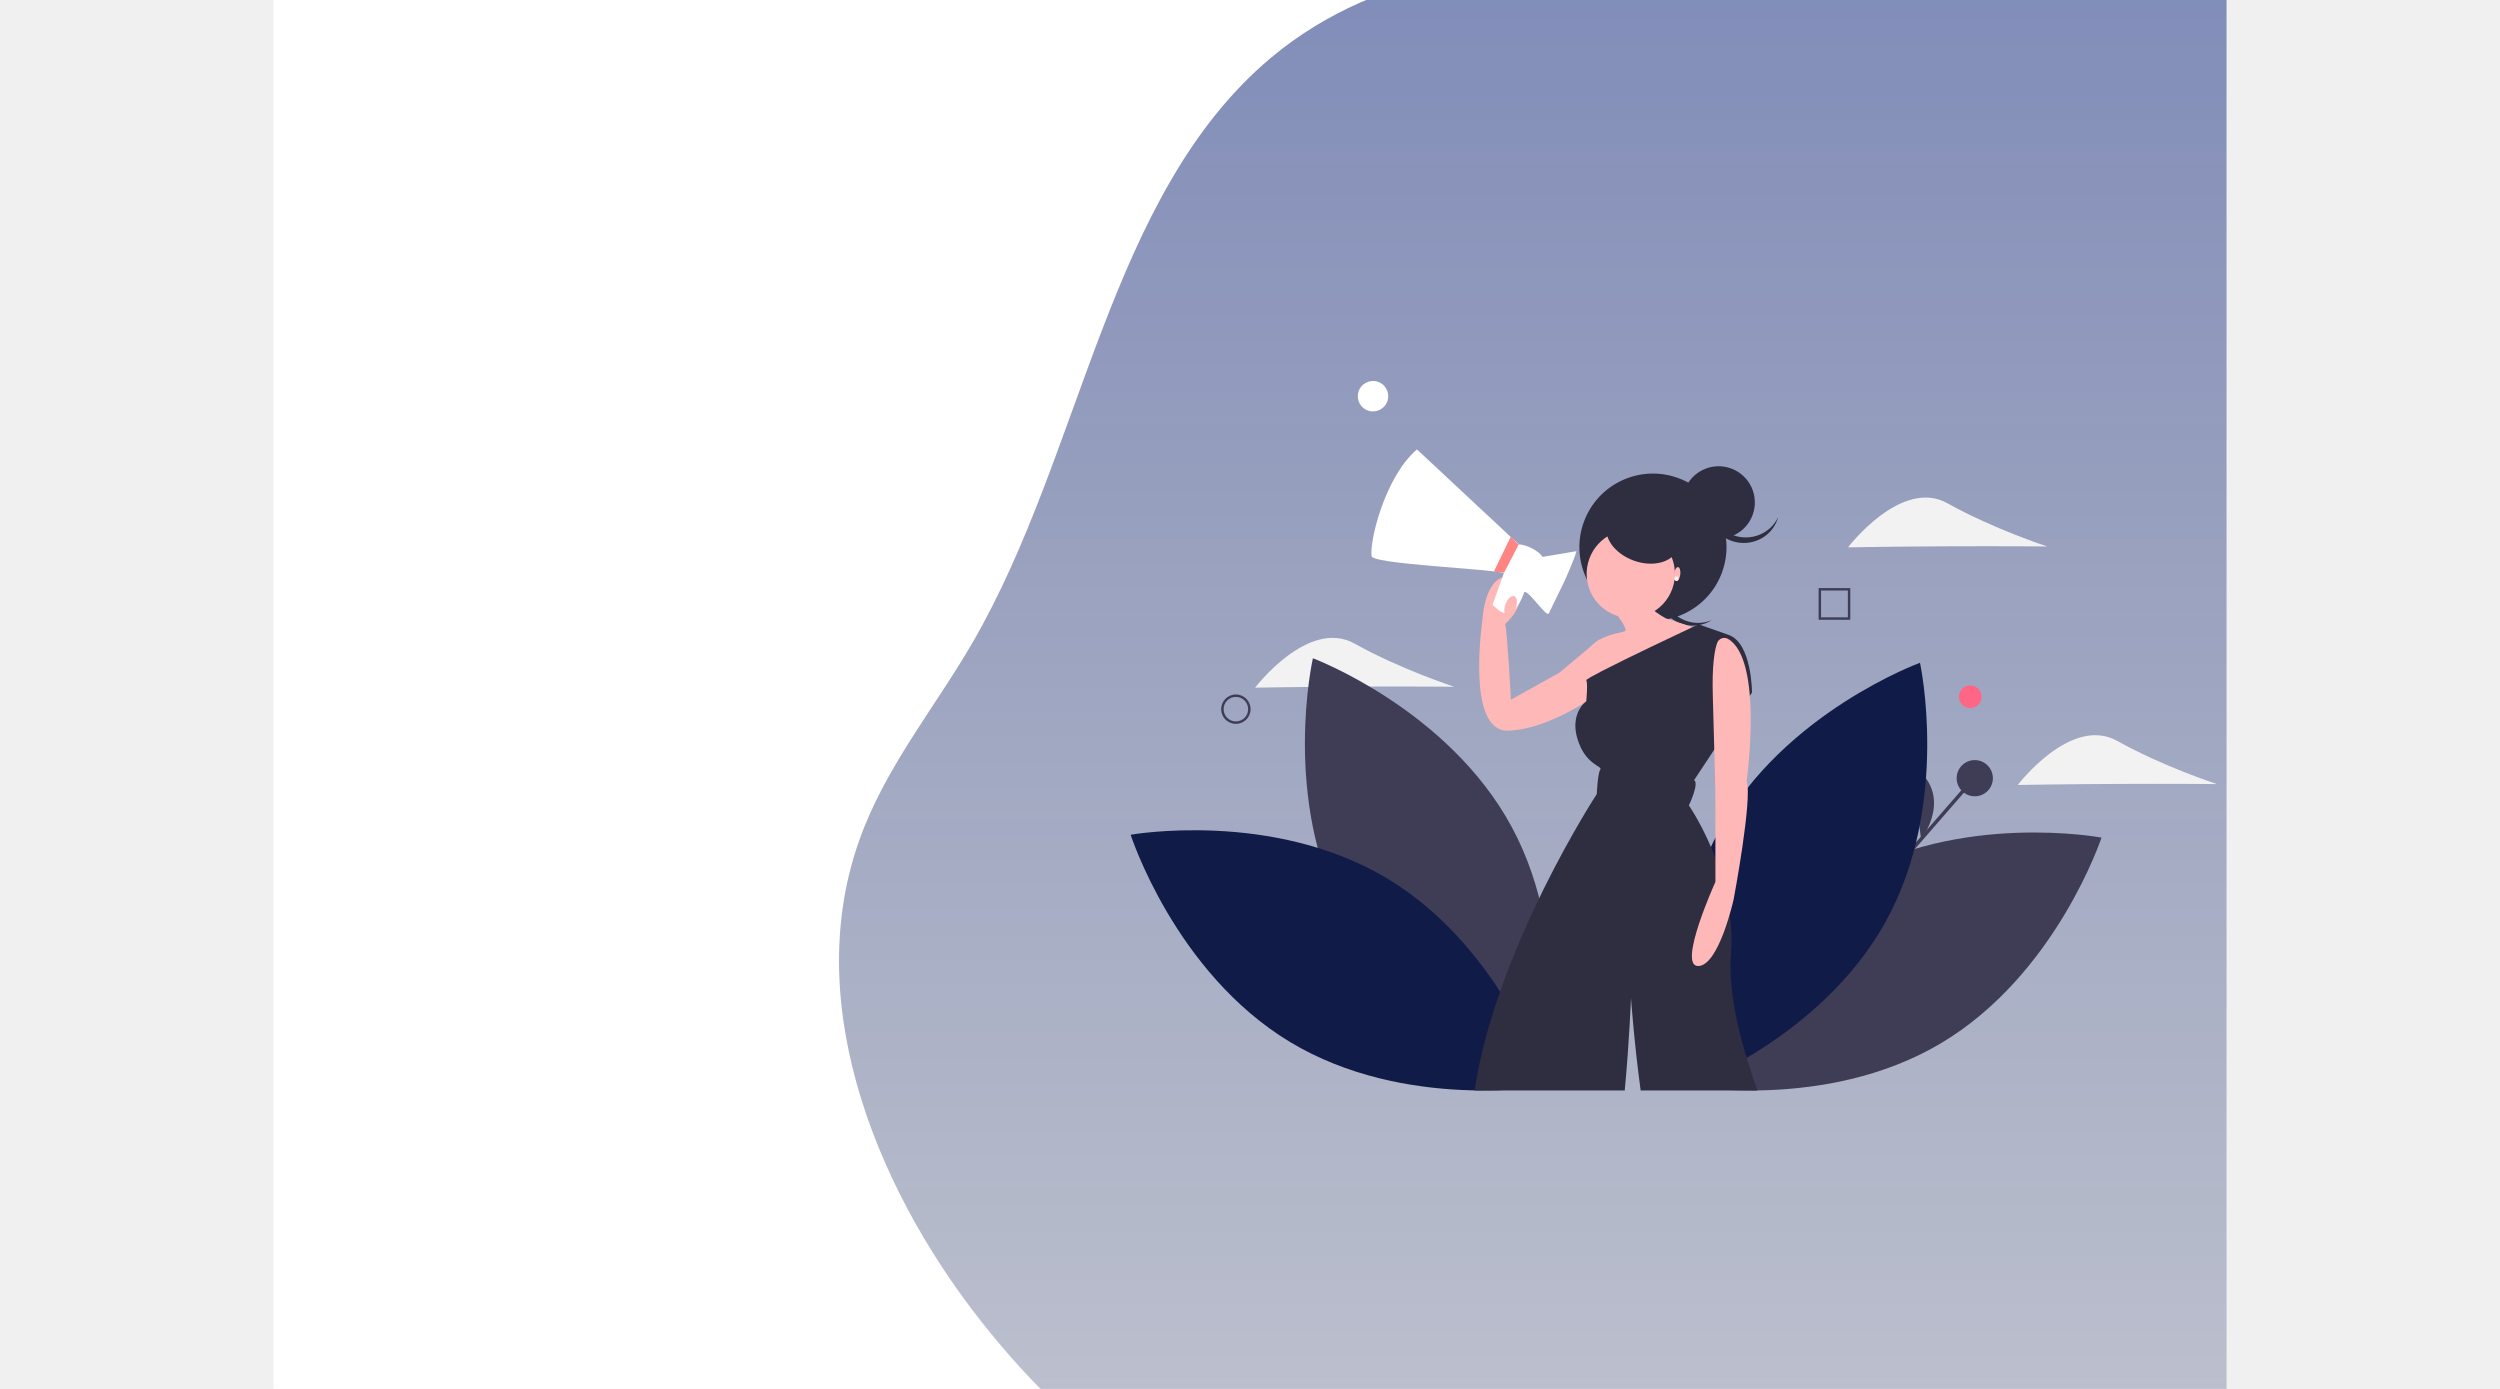
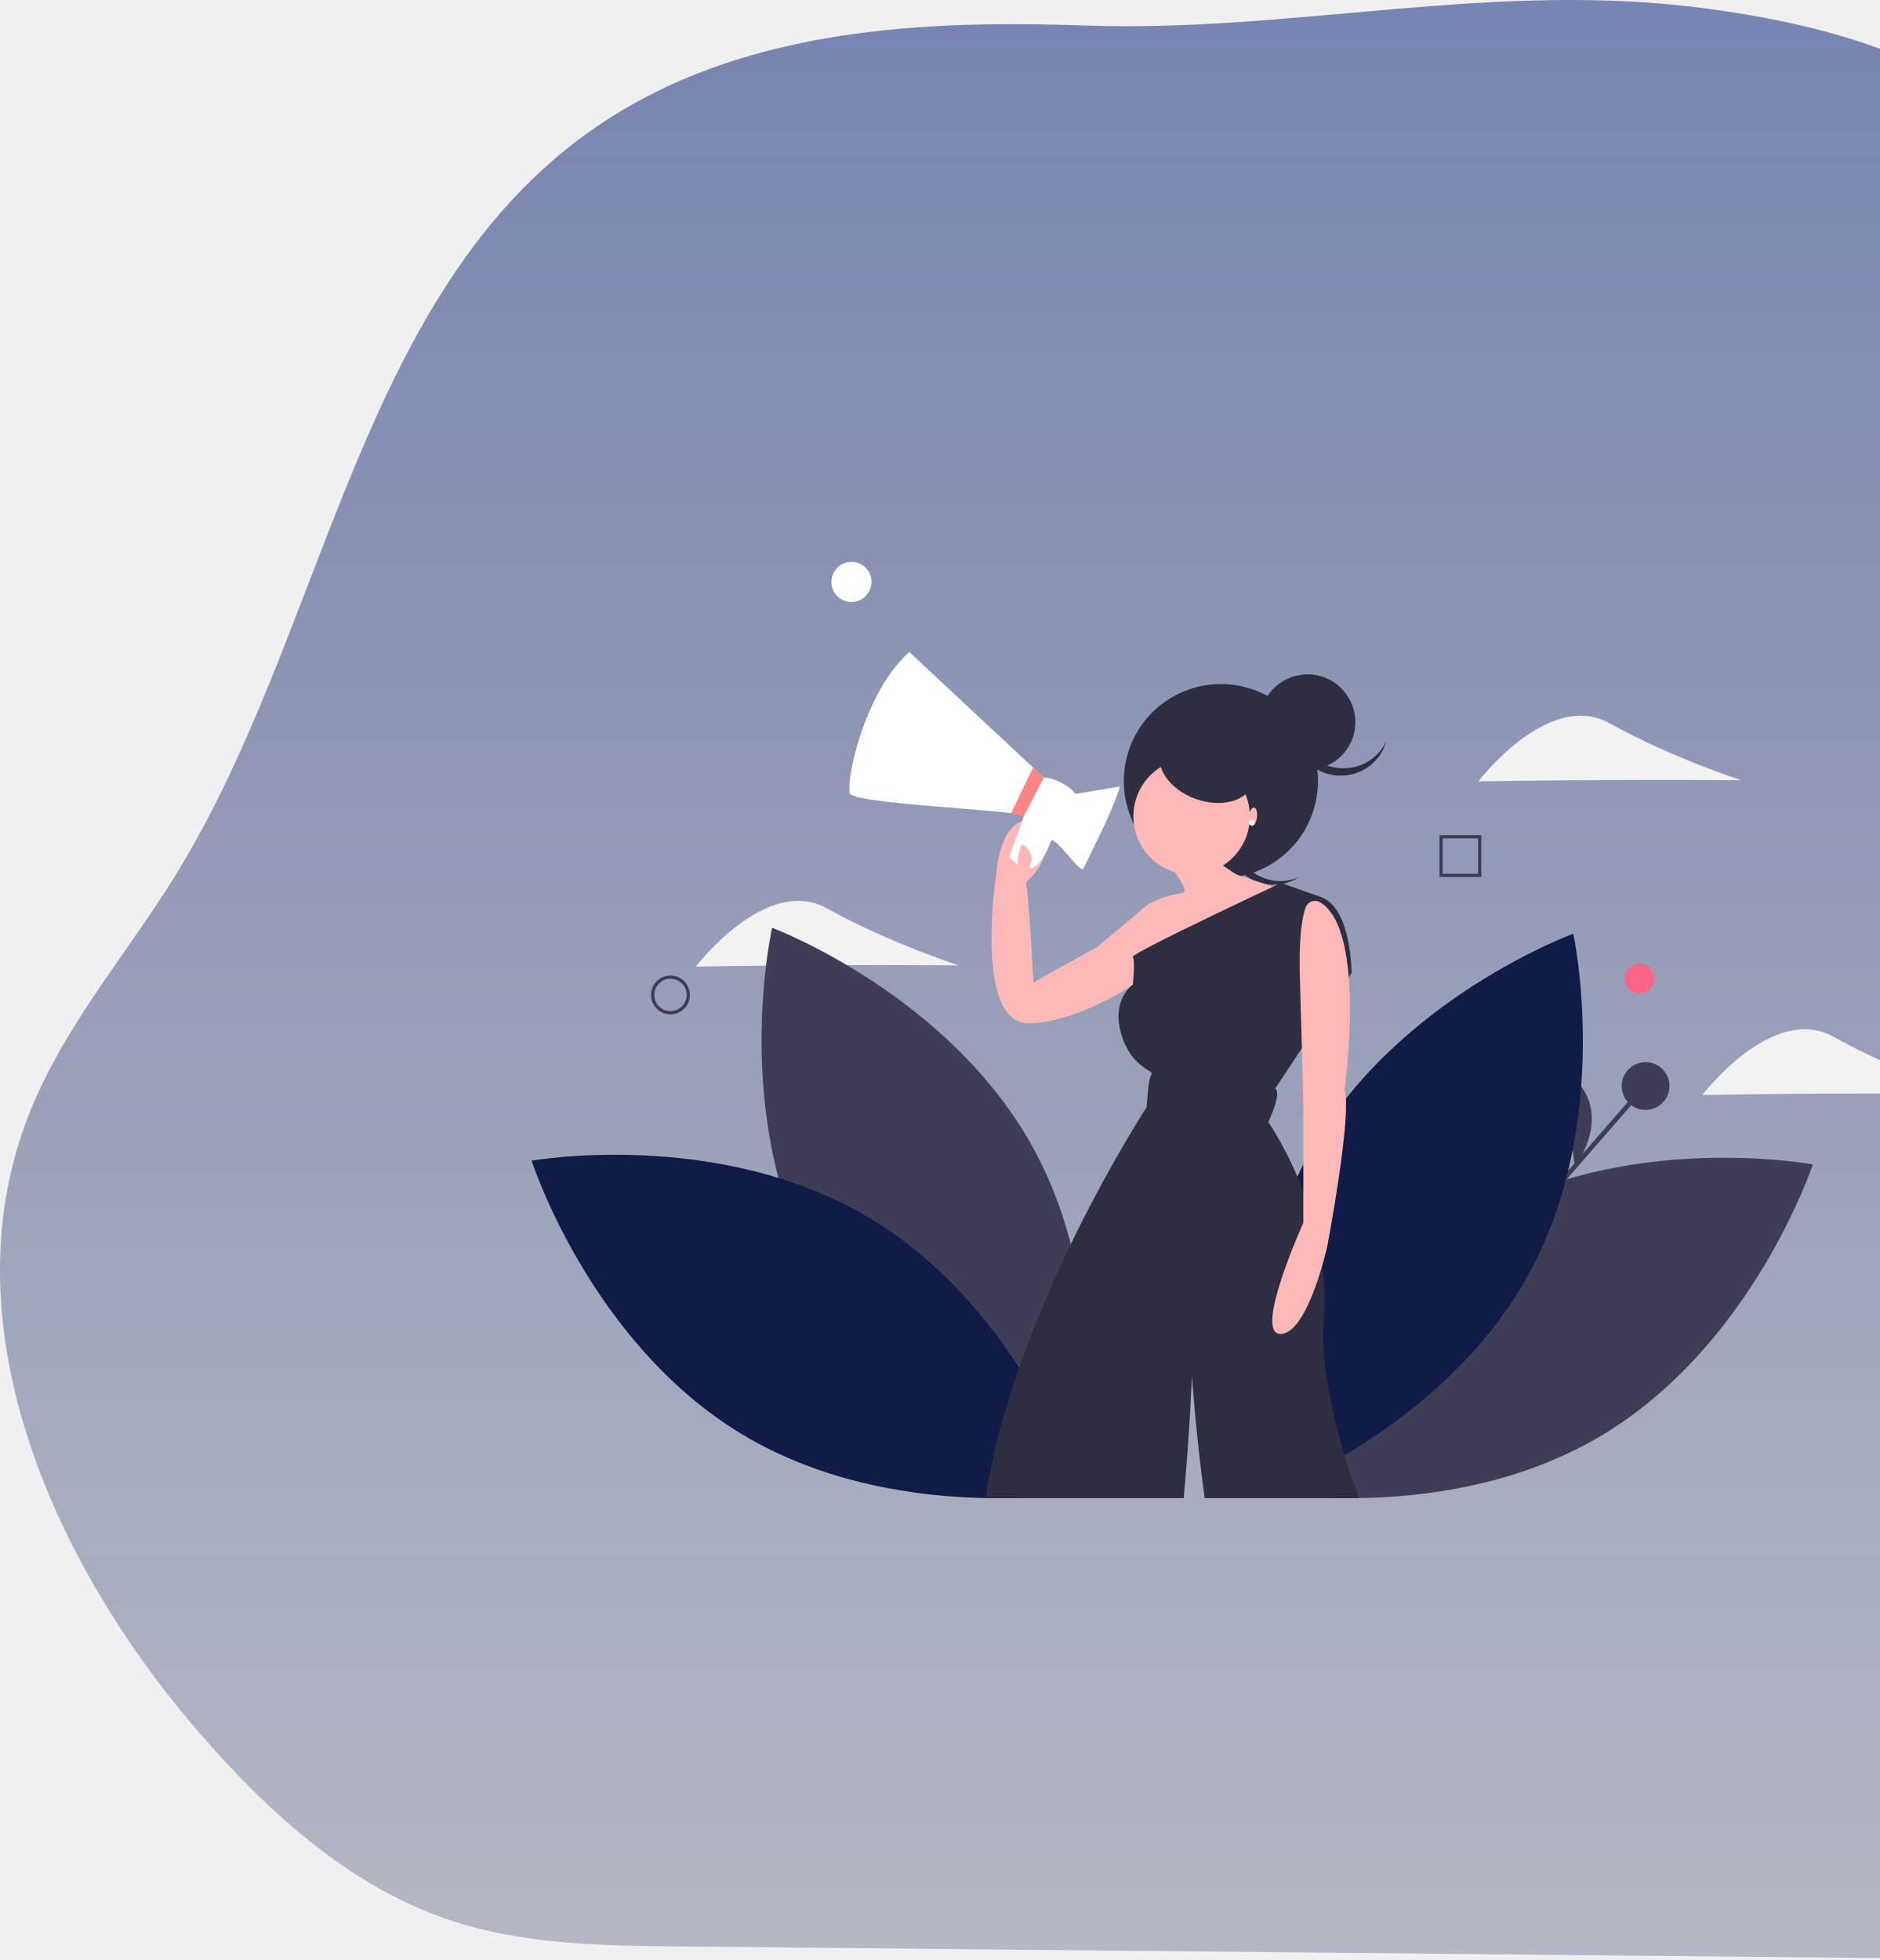
- <svg xmlns="http://www.w3.org/2000/svg" width="1620" height="900" viewBox="0 0 1440 1024" fill="none">
-   <g clip-path="url(#clip0)">
-     <rect width="1440" height="1024" fill="white" />
-     <path opacity="0.5" d="M735.343 42.694C615.405 143.217 596.819 333.298 515.589 473.527C487.312 522.322 450.775 565.992 431.712 620.123C387.946 744.026 448.18 884.572 528.801 982.981C567.245 1029.93 612.149 1072.94 666.478 1092.72C708.258 1107.94 753.056 1108.57 797.033 1108.97L1567.5 1116.9C1653.52 1117.77 1749.1 1114.62 1810.95 1048.21C1853.57 1002.48 1870.89 935.692 1885.58 871.944C1903.64 793.613 1920 708.546 1891.91 633.94C1859.82 548.582 1778.67 500.21 1728.26 426.555C1646.45 307.223 1648.33 126.731 1544.14 31.466C1495.51 -12.996 1431.33 -30.432 1368.79 -39.15C1250.89 -55.609 1139.21 -24.541 1023.43 -28.873C924.464 -32.572 817.447 -26.126 735.343 42.694Z" fill="url(#paint0_linear)" />
-     <path d="M797.317 506.223C756.771 506.409 723.769 507.003 723.769 507.003C723.769 507.003 762.998 455.436 797.17 474.541C831.343 493.647 870.599 506.332 870.599 506.332C870.599 506.332 837.863 506.038 797.317 506.223Z" fill="#F2F2F2" />
-     <path d="M1251.02 522.02C1255.63 522.02 1259.36 518.285 1259.36 513.677C1259.36 509.07 1255.63 505.334 1251.02 505.334C1246.41 505.334 1242.68 509.07 1242.68 513.677C1242.68 518.285 1246.41 522.02 1251.02 522.02Z" fill="#FF6584" />
-     <path d="M1189.27 646.015L1252.65 573.232L1254.61 574.936L1191.23 647.718L1189.27 646.015Z" fill="#3F3D56" />
-     <path d="M1254.36 587.092C1261.73 587.092 1267.71 581.116 1267.71 573.744C1267.71 566.372 1261.73 560.396 1254.36 560.396C1246.99 560.396 1241.01 566.372 1241.01 573.744C1241.01 581.116 1246.99 587.092 1254.36 587.092Z" fill="#3F3D56" />
-     <path d="M1214.79 618.794C1214.79 618.794 1240.42 586.136 1207.64 563.733Z" fill="#3F3D56" />
-     <path d="M789.806 676.199C836.771 763.281 936.45 800.663 936.45 800.663C936.45 800.663 959.982 696.858 913.016 609.776C866.05 522.695 766.371 485.312 766.371 485.312C766.371 485.312 742.84 589.117 789.806 676.199Z" fill="#3F3D56" />
-     <path d="M821.579 647.926C906.357 699.077 939.008 800.676 939.008 800.676C939.008 800.676 834.207 819.344 749.429 768.193C664.651 717.043 632 615.443 632 615.443C632 615.443 736.802 596.776 821.579 647.926Z" fill="#111B47" />
-     <path d="M1157.91 648.377C1072.67 698.829 1039.12 800.245 1039.12 800.245C1039.12 800.245 1143.77 819.863 1229.01 769.412C1314.25 718.96 1347.8 617.543 1347.8 617.543C1347.8 617.543 1243.15 597.925 1157.91 648.377Z" fill="#3F3D56" />
-     <path d="M1188.85 679.229C1141.12 765.85 1041.13 802.332 1041.13 802.332C1041.13 802.332 1018.52 698.373 1066.25 611.752C1113.98 525.131 1213.97 488.649 1213.97 488.649C1213.97 488.649 1236.58 592.608 1188.85 679.229Z" fill="#111B47" />
-     <path d="M1027.3 445.373C1020.99 433.401 1024.9 418.583 1036.3 411.287C1035.64 411.569 1034.99 411.873 1034.34 412.215C1021.62 418.93 1016.76 434.683 1023.47 447.4C1030.17 460.117 1045.92 464.982 1058.63 458.267C1059.28 457.925 1059.9 457.554 1060.51 457.168C1048.05 462.471 1033.62 457.344 1027.3 445.373V445.373Z" fill="#2F2E41" />
-     <path d="M998.491 454.324C1026.62 464.593 1057.75 450.111 1068.02 421.978C1078.29 393.845 1063.81 362.714 1035.68 352.445C1007.54 342.176 976.414 356.657 966.145 384.791C955.876 412.924 970.358 444.055 998.491 454.324Z" fill="#2F2E41" />
-     <path d="M976.112 475.353L977.738 471.173L948.146 495.933L912.375 515.87C912.375 515.87 909.441 461.918 908.14 460.632C906.84 459.346 928.163 447.284 913.98 425.593C893.124 420.587 891.455 456.461 891.455 456.461C891.455 456.461 878.88 539.345 910.098 538.701C941.317 538.058 980.015 510.082 980.665 507.51C981.315 504.937 976.112 475.353 976.112 475.353Z" fill="#FFB8B8" />
-     <path d="M989.594 453.661C1006.47 459.822 1025.15 451.133 1031.31 434.253C1037.48 417.373 1028.79 398.695 1011.91 392.533C995.027 386.372 976.348 395.061 970.186 411.941C964.025 428.821 972.714 447.499 989.594 453.661Z" fill="#FFB8B8" />
-     <path d="M990.53 453.193C990.53 453.193 998.98 464.152 996.38 465.442C993.78 466.731 978.832 467.376 969.733 478.335C960.634 489.294 980.782 517.014 980.782 517.014L1057.47 466.086L1026.28 455.772C1026.28 455.772 1004.83 444.168 1005.48 431.92L990.53 453.193Z" fill="#FFB8B8" />
-     <path d="M1094.18 804H1008.03C1003.16 768.398 1000.9 735.772 1000.9 735.772C1000.9 735.772 999.64 768.59 996.29 804H885.615C901.304 699.149 975.679 585.45 975.679 585.45C975.679 585.45 976.326 569.961 978.267 567.378C980.209 564.804 967.275 564.158 961.451 544.804C957.9 532.989 961.092 525.258 964.127 521.035C965.168 519.513 966.45 518.169 967.922 517.056C967.922 517.056 969.216 503.513 967.922 501.576C967.756 501.323 969.033 500.433 971.394 499.08C973.361 497.946 976.081 496.488 979.334 494.813C997.969 485.171 1034.04 468.112 1046.4 462.3C1049.11 461.017 1050.68 460.284 1050.68 460.284L1072.67 468.024C1090.12 473.827 1090.12 510.607 1090.12 510.607L1089.13 512.108L1062.75 551.986L1047.45 575.127C1051.33 577.701 1043.57 593.835 1043.57 593.835C1043.57 593.835 1054.63 609.682 1063.62 633.87C1068.7 647.332 1072.17 661.347 1073.94 675.624C1075.08 684.876 1075.3 694.216 1074.61 703.512C1072.21 734.594 1082.86 772.368 1094.18 804Z" fill="#2F2E41" />
-     <path d="M1072.41 471.02C1070.97 470.205 1069.26 470.071 1067.72 470.653C1066.18 471.236 1064.97 472.477 1064.42 474.044C1062.49 479.397 1060.54 490.556 1061.24 513.757C1062.51 556.426 1063.15 585.518 1063.15 585.518V650.168C1063.15 650.168 1035.03 712.231 1050.37 712.231C1065.71 712.231 1076.57 663.098 1076.57 663.098C1076.57 663.098 1090.63 588.75 1086.16 575.82C1086.16 575.82 1098.77 486.496 1072.41 471.02Z" fill="#FFB8B8" />
-     <path d="M1002.82 413.274C1017.1 418.488 1031.62 414.644 1035.26 404.689C1038.89 394.735 1030.26 382.438 1015.98 377.225C1001.69 372.011 987.169 375.855 983.535 385.81C979.901 395.764 988.534 408.061 1002.82 413.274Z" fill="#2F2E41" />
-     <path d="M1056.37 395.521C1070.22 400.576 1085.54 393.447 1090.6 379.596C1095.65 365.746 1088.52 350.42 1074.67 345.365C1060.82 340.309 1045.5 347.439 1040.44 361.289C1035.39 375.139 1042.52 390.465 1056.37 395.521Z" fill="#2F2E41" />
-     <path d="M1076.25 394.58C1063.21 389.819 1055.93 376.053 1059.49 362.914C1059.19 363.57 1058.9 364.239 1058.65 364.93C1053.69 378.513 1060.9 393.623 1074.75 398.679C1088.6 403.735 1103.85 396.821 1108.81 383.237C1109.06 382.546 1109.27 381.851 1109.46 381.153C1103.73 393.5 1089.29 399.337 1076.25 394.58V394.58Z" fill="#2F2E41" />
-     <path d="M1034.4 428.389C1035.65 428.533 1036.92 426.349 1037.25 423.512C1037.58 420.674 1036.84 418.257 1035.6 418.113C1034.35 417.969 1033.08 420.153 1032.75 422.99C1032.42 425.828 1033.16 428.245 1034.4 428.389Z" fill="#FFB8B8" />
-     <path d="M1033.8 428.137C1034.67 428.453 1035.63 428.008 1035.94 427.142C1036.26 426.276 1035.81 425.319 1034.95 425.003C1034.08 424.687 1033.12 425.132 1032.81 425.998C1032.49 426.863 1032.94 427.821 1033.8 428.137Z" fill="#F2F2F2" />
-     <path fill-rule="evenodd" clip-rule="evenodd" d="M698.741 522.854C698.741 528.844 703.596 533.699 709.586 533.699C715.573 533.693 720.425 528.841 720.432 522.854C720.432 516.864 715.576 512.009 709.586 512.009C703.596 512.009 698.741 516.864 698.741 522.854ZM700.549 522.854C700.549 517.863 704.595 513.816 709.586 513.816C714.575 513.822 718.618 517.865 718.624 522.854C718.624 527.846 714.578 531.892 709.586 531.892C704.595 531.892 700.549 527.846 700.549 522.854Z" fill="#3F3D56" />
-     <path fill-rule="evenodd" clip-rule="evenodd" d="M1139.23 456.947H1162.59V433.588H1139.23V456.947ZM1160.79 455.151H1141.03V435.385H1160.79V455.151Z" fill="#3F3D56" />
-     <path d="M1359.61 577.97C1319.06 578.155 1286.06 578.749 1286.06 578.749C1286.06 578.749 1325.29 527.182 1359.46 546.288C1393.63 565.393 1432.89 578.078 1432.89 578.078C1432.89 578.078 1400.16 577.784 1359.61 577.97Z" fill="#F2F2F2" />
-     <path d="M1234.47 402.775C1193.92 402.96 1160.92 403.555 1160.92 403.555C1160.92 403.555 1200.15 351.988 1234.32 371.093C1268.5 390.198 1307.75 402.883 1307.75 402.883C1307.75 402.883 1275.02 402.589 1234.47 402.775Z" fill="#F2F2F2" />
-     <path d="M898.787 446.034L907.13 422.675C900.735 419.374 806.409 416.016 809.697 409.596C808.029 399.614 819.1 352.078 843.068 331.322L918.152 401.399C923.991 401.399 933.168 406.389 935.671 410.576L960.699 406.389C959.031 412.543 952.38 427.593 950.688 430.897L940.275 452.289C938.696 455.372 925.611 435.379 922.323 436.438C912.312 463.969 901.858 447.62 898.787 446.034Z" fill="white" />
-     <path d="M820.665 297.239C823.501 291.724 821.337 284.957 815.832 282.126C810.326 279.295 803.563 281.471 800.727 286.987C797.891 292.503 800.055 299.269 805.561 302.1C811.066 304.932 817.829 302.755 820.665 297.239Z" fill="white" />
-     <path d="M912.312 395.56C913.98 397.506 917.484 401.4 918.151 401.4L907.306 422.256L899.798 421.422L912.312 395.56Z" fill="#FF8484" />
-     <path d="M909.479 454.233C911.6 455.007 914.523 452.339 916.007 448.273C917.491 444.207 916.975 440.283 914.853 439.509C912.732 438.735 909.809 441.403 908.325 445.469C906.841 449.534 907.357 453.458 909.479 454.233Z" fill="#FFB8B8" />
-   </g>
+ <svg xmlns="http://www.w3.org/2000/svg" width="1050" height="1095" viewBox="0 0 1050 1095" fill="none">
+   <path opacity="0.5" d="M318.337 81.766C198.401 176.574 179.815 355.849 98.587 488.107C70.311 534.128 33.774 575.315 14.712 626.369C-29.053 743.228 31.18 875.785 111.799 968.6C150.241 1012.88 195.144 1053.44 249.473 1072.1C291.252 1086.46 336.049 1087.05 380.025 1087.43L1150.47 1094.9C1236.49 1095.72 1332.07 1092.76 1393.92 1030.12C1436.54 986.988 1453.86 923.999 1468.55 863.875C1486.61 789.997 1502.97 709.765 1474.88 639.401C1442.79 558.895 1361.64 513.273 1311.23 443.805C1229.42 331.256 1231.3 161.026 1127.12 71.176C1078.48 29.242 1014.31 12.797 951.771 4.574C833.874 -10.949 722.199 18.353 606.42 14.267C507.454 10.778 400.438 16.858 318.337 81.766Z" fill="url(#paint0_linear)" />
+   <path d="M462.317 539.223C421.771 539.409 388.769 540.003 388.769 540.003C388.769 540.003 427.998 488.436 462.17 507.541C496.343 526.647 535.598 539.332 535.598 539.332C535.598 539.332 502.863 539.038 462.317 539.223Z" fill="#F2F2F2" />
+   <path d="M916.022 555.02C920.629 555.02 924.364 551.285 924.364 546.677C924.364 542.07 920.629 538.334 916.022 538.334C911.414 538.334 907.679 542.07 907.679 546.677C907.679 551.285 911.414 555.02 916.022 555.02Z" fill="#FF6584" />
+   <path d="M854.269 679.015L917.651 606.232L919.607 607.936L856.225 680.718L854.269 679.015Z" fill="#3F3D56" />
+   <path d="M919.359 620.092C926.731 620.092 932.707 614.116 932.707 606.744C932.707 599.372 926.731 593.396 919.359 593.396C911.987 593.396 906.011 599.372 906.011 606.744C906.011 614.116 911.987 620.092 919.359 620.092Z" fill="#3F3D56" />
+   <path d="M879.791 651.794C879.791 651.794 905.419 619.136 872.64 596.733Z" fill="#3F3D56" />
+   <path d="M454.805 709.199C501.771 796.281 601.45 833.663 601.45 833.663C601.45 833.663 624.982 729.858 578.016 642.776C531.05 555.695 431.371 518.312 431.371 518.312C431.371 518.312 407.839 622.117 454.805 709.199Z" fill="#3F3D56" />
+   <path d="M486.579 680.926C571.357 732.077 604.008 833.676 604.008 833.676C604.008 833.676 499.207 852.344 414.429 801.193C329.651 750.043 297 648.443 297 648.443C297 648.443 401.802 629.776 486.579 680.926Z" fill="#111B47" />
+   <path d="M822.908 681.377C737.67 731.829 704.119 833.245 704.119 833.245C704.119 833.245 808.768 852.863 894.006 802.412C979.245 751.96 1012.8 650.543 1012.8 650.543C1012.8 650.543 908.147 630.925 822.908 681.377Z" fill="#3F3D56" />
+   <path d="M853.85 712.229C806.123 798.85 706.133 835.332 706.133 835.332C706.133 835.332 683.524 731.373 731.252 644.752C778.979 558.131 878.968 521.649 878.968 521.649C878.968 521.649 901.577 625.608 853.85 712.229Z" fill="#111B47" />
+   <path d="M692.302 478.373C685.988 466.401 689.9 451.583 701.302 444.287C700.641 444.569 699.985 444.873 699.338 445.215C686.624 451.93 681.756 467.683 688.465 480.4C695.174 493.117 710.92 497.982 723.635 491.267C724.281 490.925 724.902 490.554 725.508 490.168C713.055 495.471 698.62 490.344 692.302 478.373V478.373Z" fill="#2F2E41" />
+   <path d="M663.491 487.324C691.624 497.593 722.755 483.111 733.024 454.978C743.293 426.845 728.811 395.714 700.678 385.445C672.545 375.176 641.414 389.657 631.145 417.791C620.876 445.924 635.358 477.055 663.491 487.324Z" fill="#2F2E41" />
+   <path d="M641.112 508.353L642.738 504.173L613.146 528.933L577.375 548.87C577.375 548.87 574.441 494.918 573.14 493.632C571.839 492.346 593.163 480.284 578.98 458.593C558.124 453.587 556.455 489.461 556.455 489.461C556.455 489.461 543.88 572.345 575.098 571.701C606.317 571.058 645.014 543.082 645.665 540.51C646.315 537.937 641.112 508.353 641.112 508.353Z" fill="#FFB8B8" />
+   <path d="M654.594 486.661C671.474 492.822 690.153 484.133 696.314 467.253C702.475 450.373 693.786 431.695 676.907 425.533C660.027 419.372 641.348 428.061 635.187 444.941C629.025 461.821 637.714 480.499 654.594 486.661Z" fill="#FFB8B8" />
+   <path d="M655.531 486.193C655.531 486.193 663.98 497.152 661.38 498.442C658.78 499.731 643.832 500.376 634.733 511.335C625.634 522.294 645.782 550.014 645.782 550.014L722.473 499.086L691.277 488.772C691.277 488.772 669.829 477.168 670.479 464.92L655.531 486.193Z" fill="#FFB8B8" />
+   <path d="M759.18 837H673.035C668.155 801.398 665.899 768.772 665.899 768.772C665.899 768.772 664.64 801.59 661.29 837H550.615C566.304 732.149 640.679 618.45 640.679 618.45C640.679 618.45 641.326 602.961 643.267 600.378C645.209 597.804 632.275 597.158 626.451 577.804C622.9 565.989 626.092 558.258 629.127 554.035C630.168 552.513 631.45 551.169 632.922 550.056C632.922 550.056 634.216 536.513 632.922 534.576C632.756 534.323 634.033 533.433 636.394 532.08C638.361 530.946 641.081 529.488 644.334 527.813C662.969 518.171 699.042 501.112 711.398 495.3C714.109 494.017 715.683 493.284 715.683 493.284L737.668 501.024C755.123 506.827 755.123 543.607 755.123 543.607L754.135 545.108L727.751 584.986L712.448 608.127C716.331 610.701 708.574 626.835 708.574 626.835C708.574 626.835 719.627 642.682 728.617 666.87C733.701 680.332 737.167 694.347 738.945 708.624C740.078 717.876 740.3 727.216 739.609 736.512C737.213 767.594 747.865 805.368 759.18 837Z" fill="#2F2E41" />
+   <path d="M737.408 504.02C735.974 503.205 734.258 503.071 732.717 503.653C731.176 504.236 729.968 505.477 729.415 507.044C727.491 512.397 725.54 523.556 726.235 546.757C727.514 589.426 728.153 618.518 728.153 618.518V683.168C728.153 683.168 700.034 745.231 715.371 745.231C730.709 745.231 741.573 696.098 741.573 696.098C741.573 696.098 755.633 621.75 751.159 608.82C751.159 608.82 763.773 519.496 737.408 504.02Z" fill="#FFB8B8" />
+   <path d="M667.817 446.274C682.1 451.488 696.625 447.644 700.258 437.689C703.892 427.735 695.259 415.438 680.976 410.225C666.693 405.011 652.169 408.855 648.535 418.81C644.901 428.764 653.534 441.061 667.817 446.274Z" fill="#2F2E41" />
+   <path d="M721.367 428.521C735.217 433.576 750.543 426.447 755.599 412.596C760.654 398.746 753.525 383.42 739.675 378.365C725.824 373.309 710.498 380.439 705.443 394.289C700.387 408.139 707.517 423.465 721.367 428.521Z" fill="#2F2E41" />
+   <path d="M741.249 427.58C728.211 422.819 720.928 409.053 724.494 395.914C724.19 396.57 723.904 397.239 723.652 397.93C718.694 411.513 725.902 426.623 739.752 431.679C753.603 436.735 768.85 429.821 773.808 416.237C774.06 415.546 774.273 414.851 774.463 414.153C768.726 426.5 754.287 432.337 741.249 427.58V427.58Z" fill="#2F2E41" />
+   <path d="M699.404 461.389C700.645 461.533 701.918 459.349 702.248 456.512C702.577 453.674 701.837 451.257 700.596 451.113C699.355 450.969 698.081 453.153 697.752 455.99C697.423 458.828 698.162 461.245 699.404 461.389Z" fill="#FFB8B8" />
+   <path d="M698.804 461.137C699.67 461.453 700.628 461.008 700.943 460.142C701.259 459.276 700.814 458.319 699.948 458.003C699.083 457.687 698.125 458.132 697.809 458.998C697.493 459.863 697.938 460.821 698.804 461.137Z" fill="#F2F2F2" />
+   <path fill-rule="evenodd" clip-rule="evenodd" d="M363.741 555.854C363.741 561.844 368.596 566.699 374.586 566.699C380.573 566.693 385.425 561.841 385.432 555.854C385.432 549.864 380.576 545.009 374.586 545.009C368.596 545.009 363.741 549.864 363.741 555.854ZM365.548 555.854C365.548 550.863 369.595 546.816 374.586 546.816C379.575 546.822 383.618 550.865 383.624 555.854C383.624 560.846 379.578 564.892 374.586 564.892C369.595 564.892 365.548 560.846 365.548 555.854Z" fill="#3F3D56" />
+   <path fill-rule="evenodd" clip-rule="evenodd" d="M804.23 489.947H827.59V466.588H804.23V489.947ZM825.793 488.151H806.027V468.385H825.793V488.151Z" fill="#3F3D56" />
+   <path d="M1024.61 610.97C984.063 611.155 951.061 611.749 951.061 611.749C951.061 611.749 990.29 560.182 1024.46 579.288C1058.63 598.393 1097.89 611.078 1097.89 611.078C1097.89 611.078 1065.16 610.784 1024.61 610.97Z" fill="#F2F2F2" />
+   <path d="M899.47 435.775C858.924 435.96 825.921 436.555 825.921 436.555C825.921 436.555 865.15 384.988 899.323 404.093C933.496 423.198 972.751 435.883 972.751 435.883C972.751 435.883 940.016 435.589 899.47 435.775Z" fill="#F2F2F2" />
+   <path d="M563.787 479.034L572.13 455.675C565.735 452.374 471.409 449.016 474.698 442.596C473.029 432.614 484.1 385.078 508.068 364.322L583.152 434.399C588.991 434.399 598.168 439.389 600.671 443.576L625.699 439.389C624.031 445.543 617.38 460.593 615.688 463.897L605.275 485.289C603.696 488.372 590.611 468.379 587.323 469.438C577.312 496.969 566.858 480.62 563.787 479.034Z" fill="white" />
+   <path d="M485.665 330.239C488.501 324.724 486.337 317.957 480.832 315.126C475.326 312.295 468.564 314.471 465.727 319.987C462.891 325.503 465.055 332.269 470.561 335.1C476.066 337.932 482.829 335.755 485.665 330.239Z" fill="white" />
+   <path d="M577.312 428.56C578.98 430.506 583.152 434 583.152 434.4L572 456L564.798 454.422L577.312 428.56Z" fill="#FF8484" />
+   <path d="M571.842 488.015C573.963 488.789 574.516 486.066 576 482C577.484 477.934 573.963 473.057 571.842 472.283C569.72 471.508 570.484 473.434 569 477.5C567.516 481.566 569.72 487.241 571.842 488.015Z" fill="#FFB8B8" />
  <defs>
-     <linearGradient id="paint0_linear" x1="1162.02" y1="-44" x2="1162.02" y2="1117" gradientUnits="userSpaceOnUse">
+     <linearGradient id="paint0_linear" x1="745" y1="0" x2="745" y2="1095" gradientUnits="userSpaceOnUse">
      <stop stop-color="#001873" />
      <stop offset="1" stop-color="#041143" stop-opacity="0.5" />
    </linearGradient>
-     <clipPath id="clip0">
-       <rect width="1440" height="1024" fill="white" />
-     </clipPath>
  </defs>
</svg>
